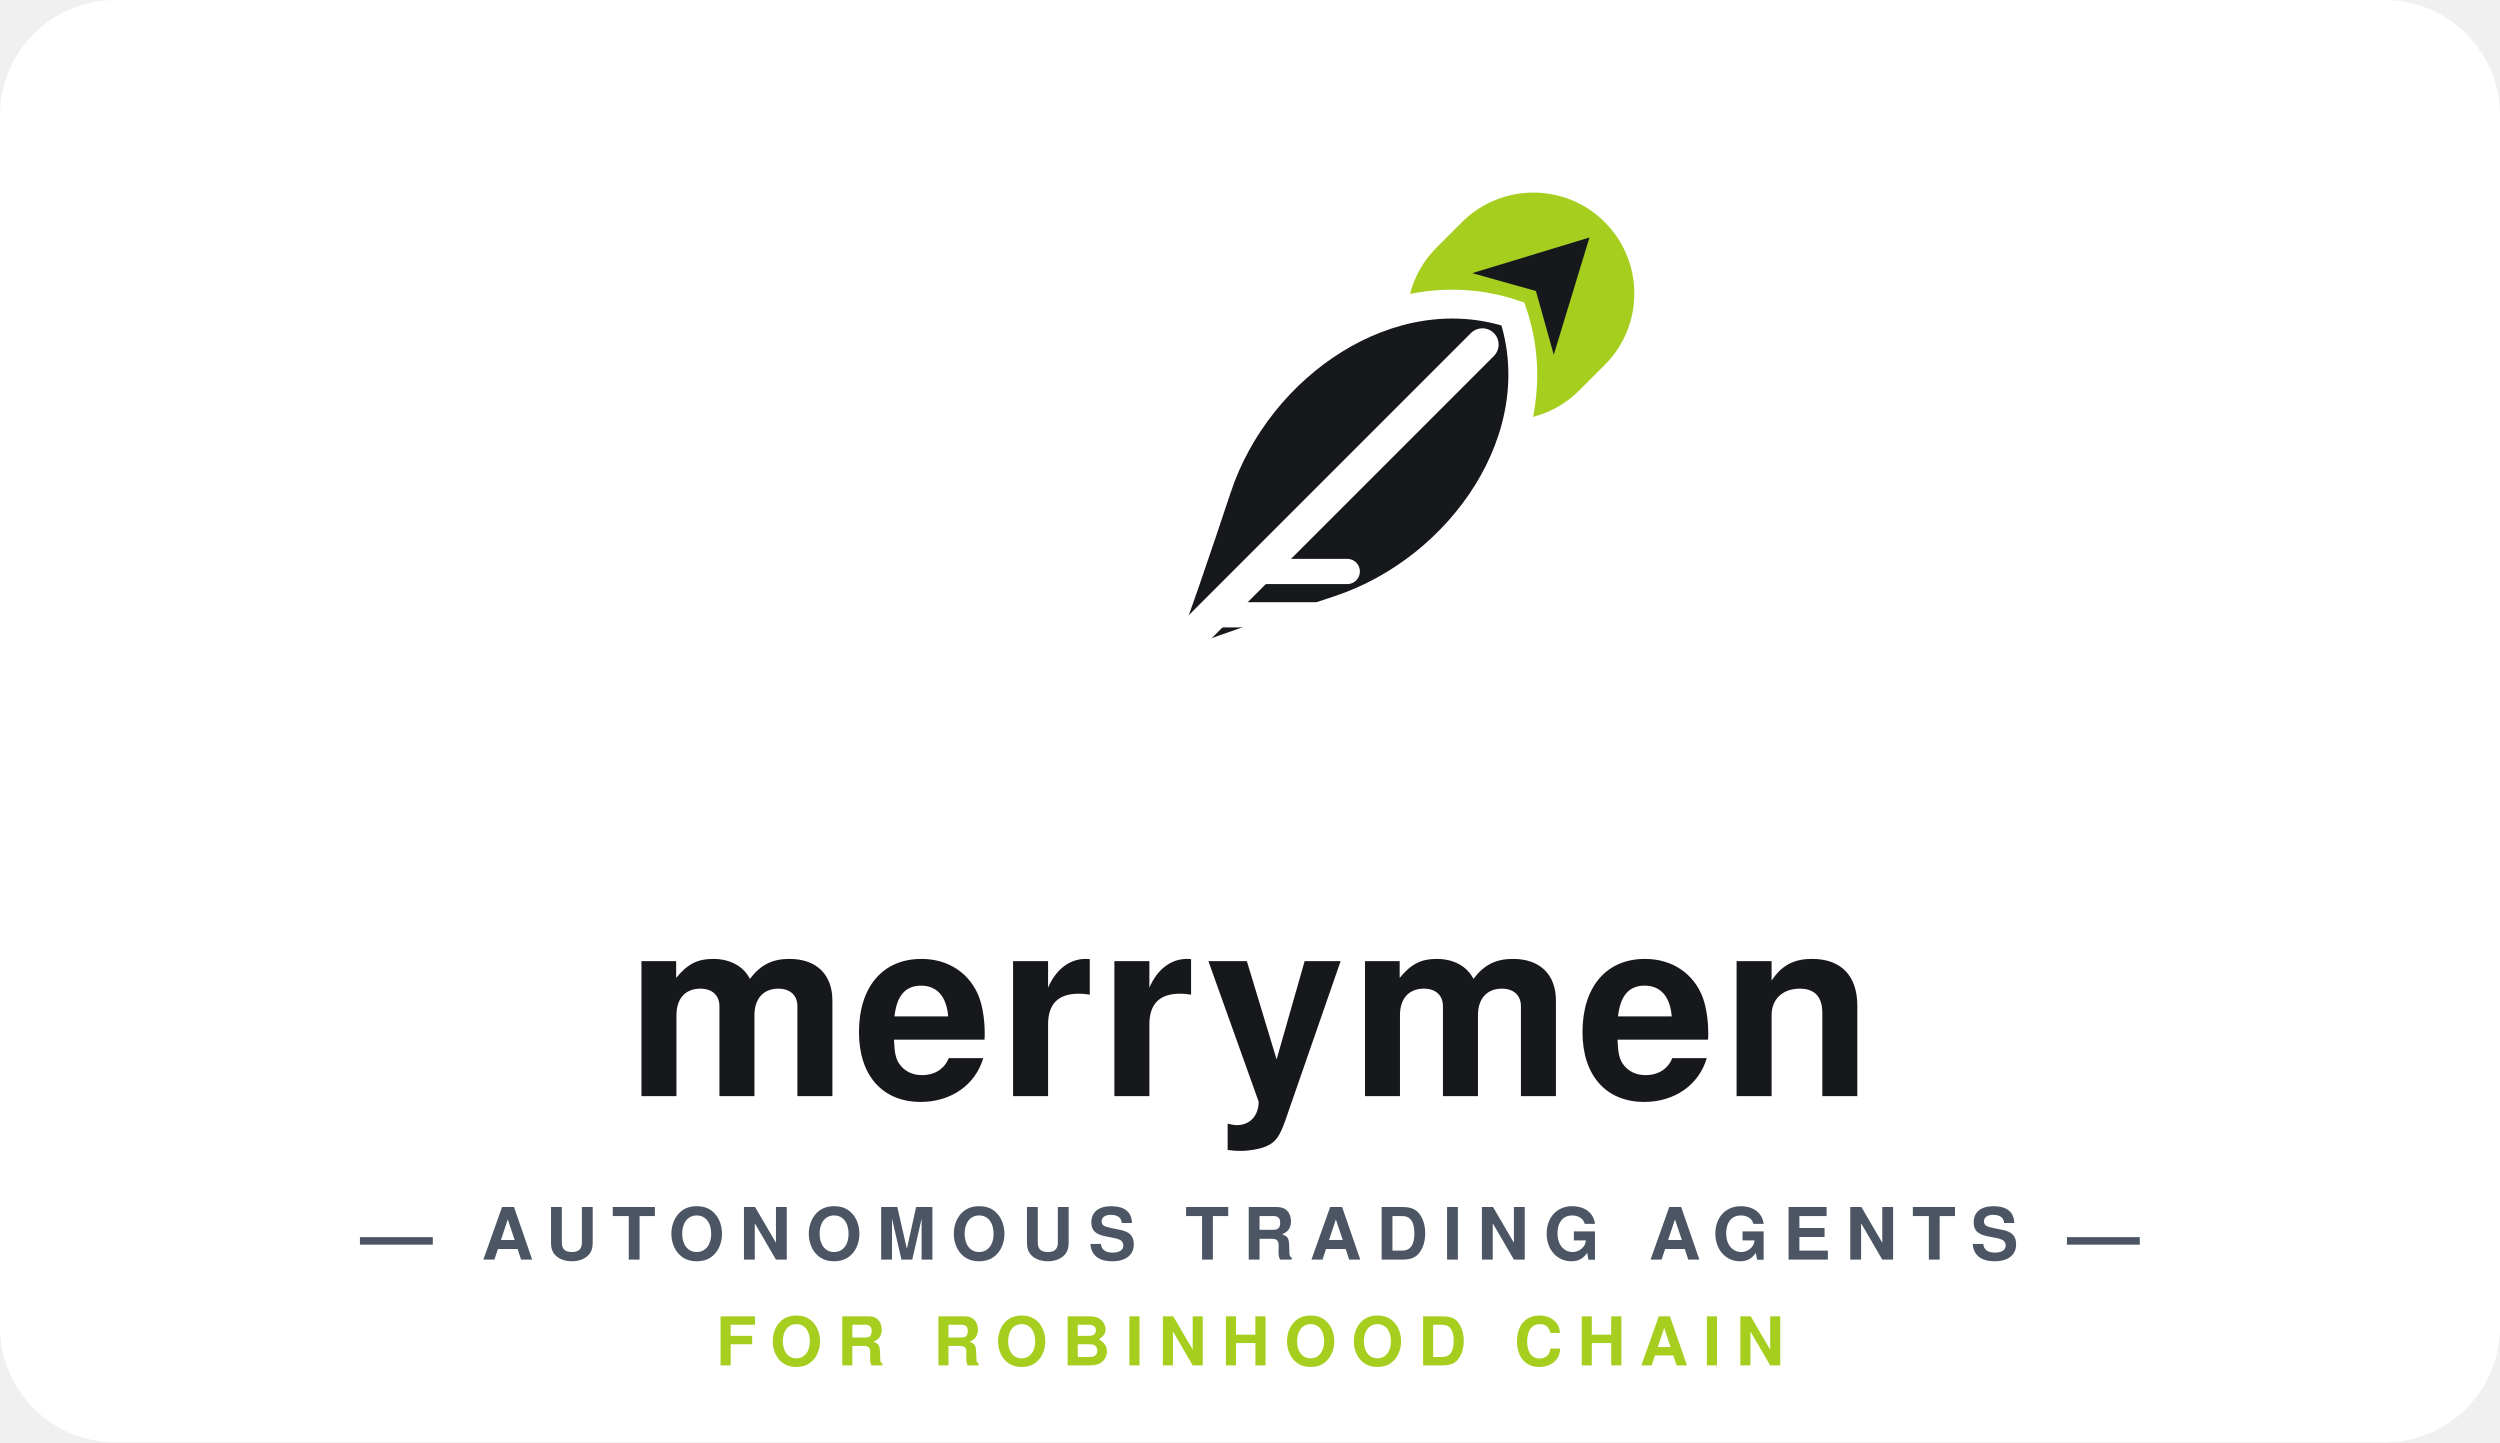
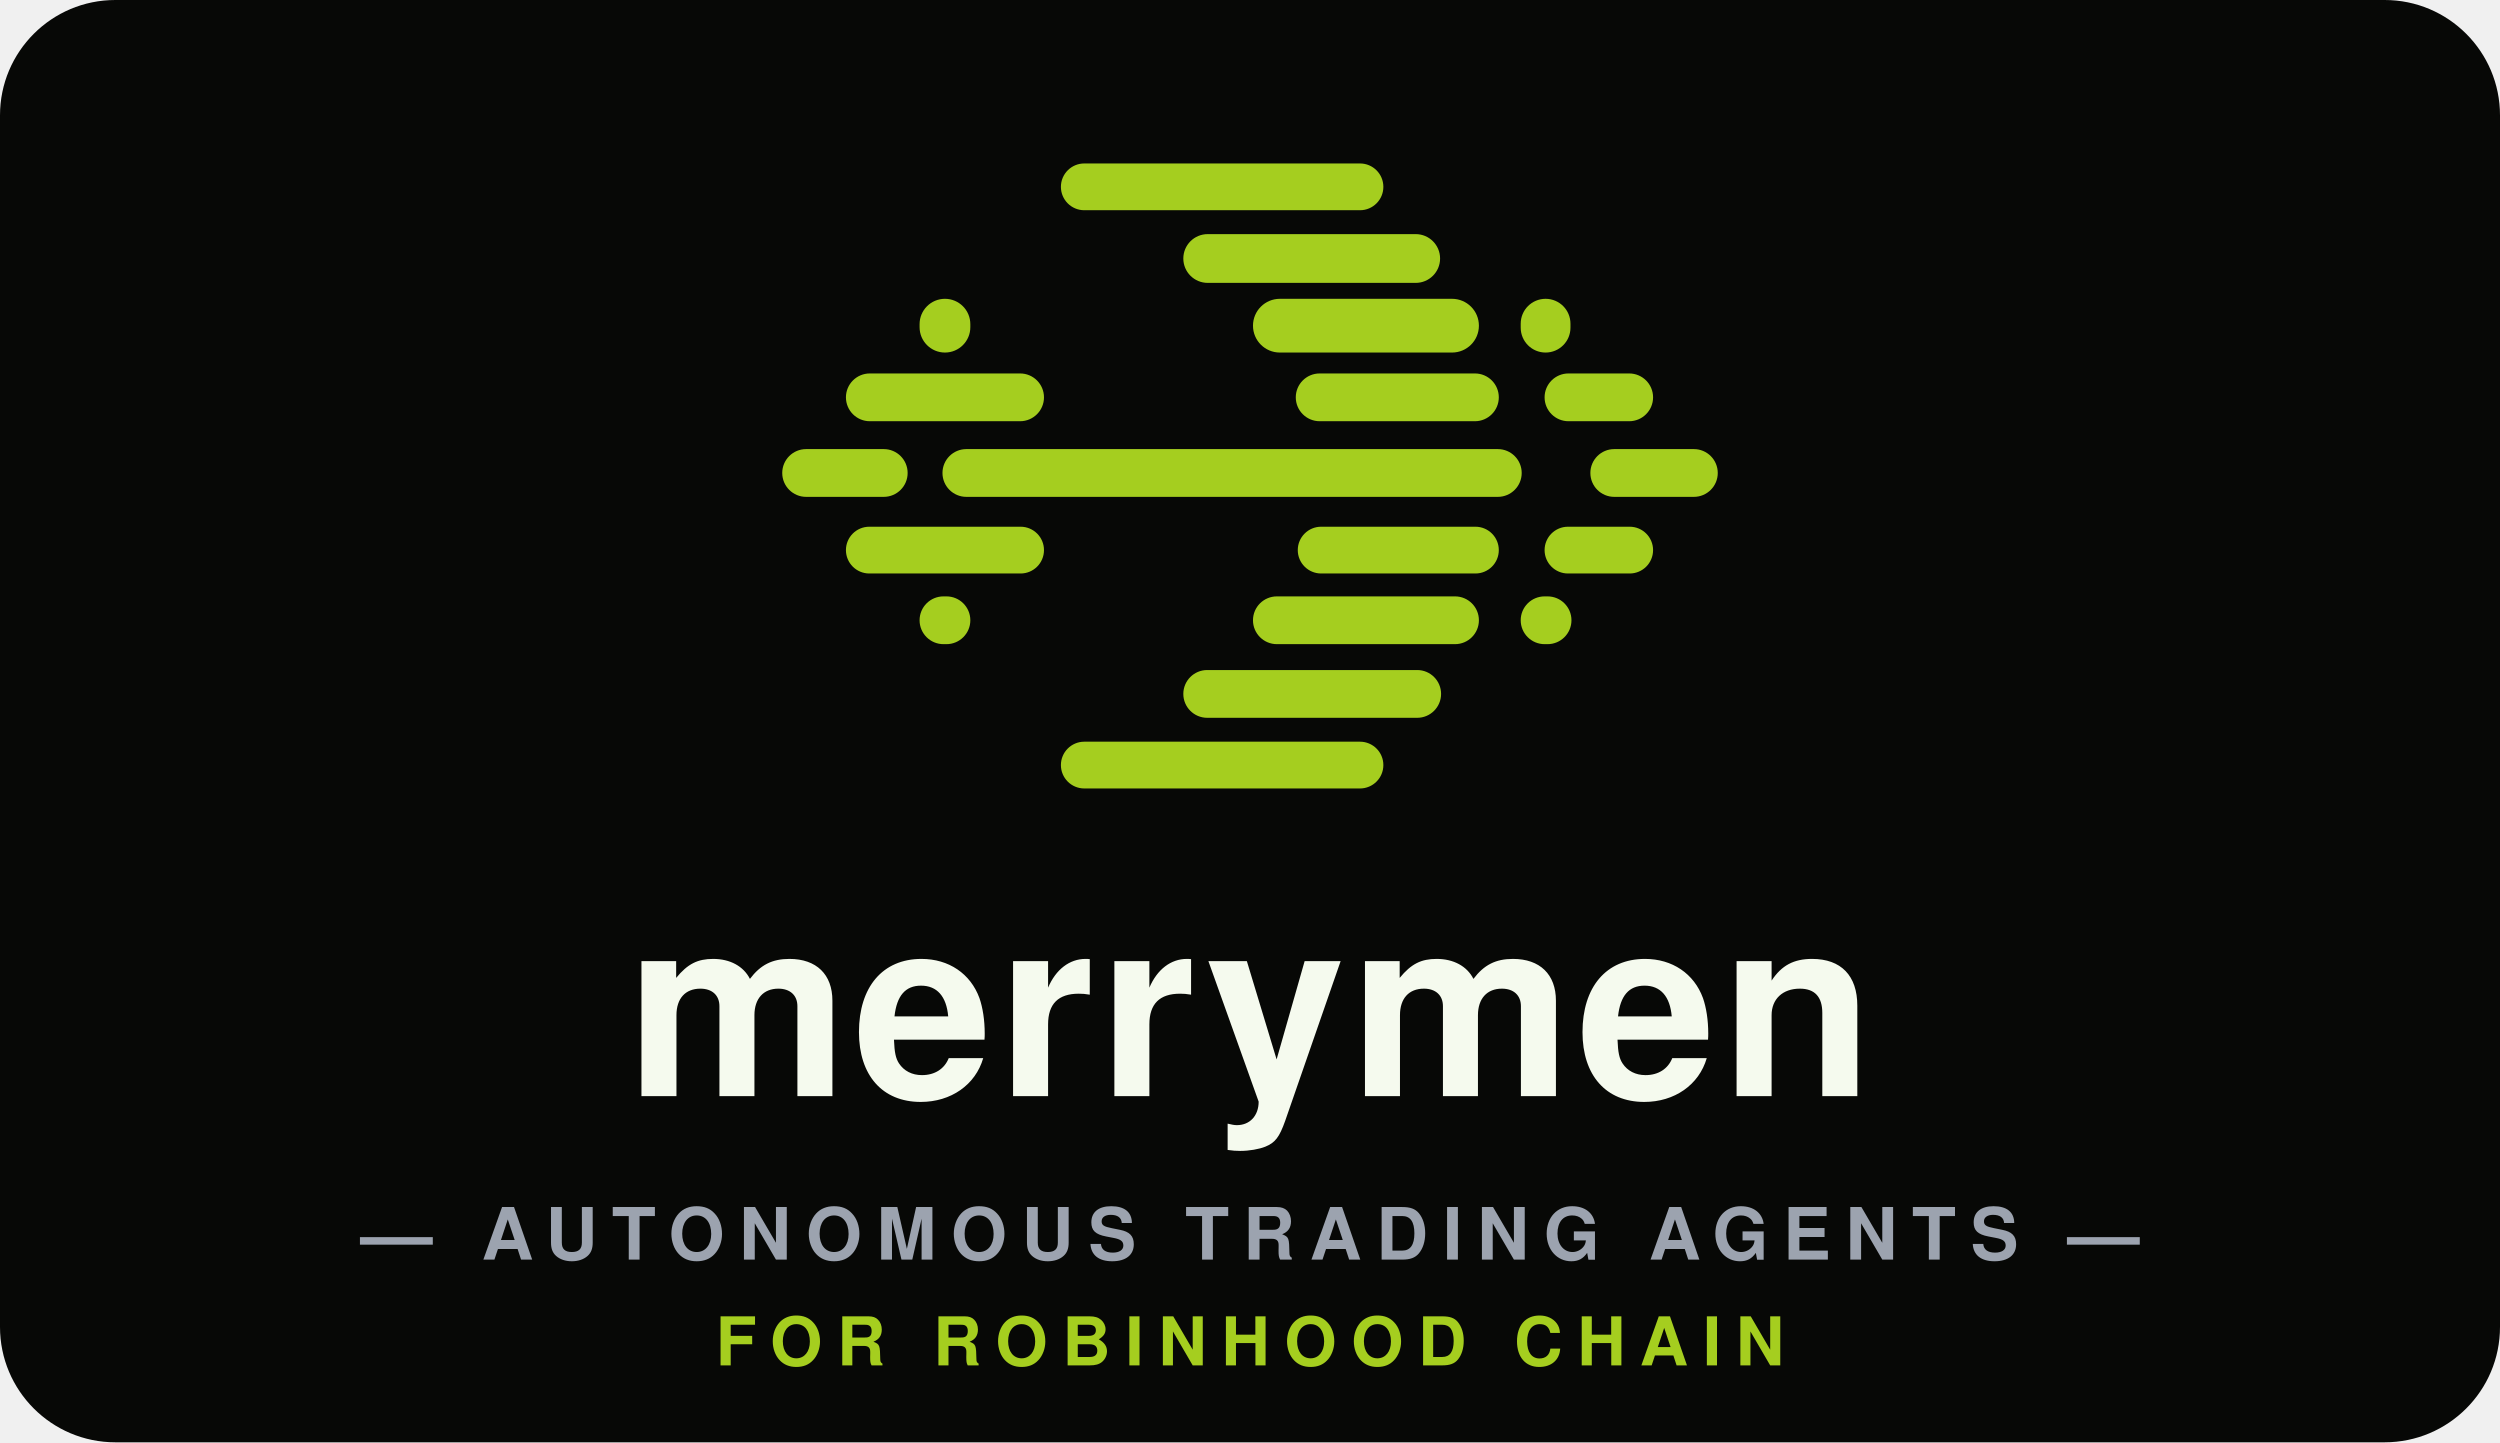
<svg xmlns="http://www.w3.org/2000/svg" width="520" height="300" viewBox="0 0 520 300" fill="none">
-   <rect width="520" height="300" rx="24" fill="#ffffff" />
-   <g transform="translate(210,20) scale(1.5)">
-     <g transform="rotate(45 50 50)">
-       <rect x="36" y="4" width="28" height="33" rx="14" fill="#a5ce1f" />
-       <path d="M50 22 C66 30 70 52 62 68 C58 76 54 84 50 93 C46 84 42 76 38 68 C30 52 34 30 50 22 Z" fill="#16181c" stroke="#ffffff" stroke-width="4" />
-       <path d="M50 89 L50 28" stroke="#ffffff" stroke-width="4.5" stroke-linecap="round" />
-       <path d="M50 7 L58 22 L50 17.5 L42 22 Z" fill="#16181c" />
-       <path d="M50 81 L60 71" stroke="#ffffff" stroke-width="3.5" stroke-linecap="round" />
-       <path d="M50 72.5 L59 63.5" stroke="#ffffff" stroke-width="3.5" stroke-linecap="round" />
-     </g>
+   <rect width="520" height="300" rx="24" fill="#070806" />
+   <g transform="translate(260 99) scale(0.20701) translate(-470 -315)" fill="#a5ce1f">
+     <rect x="280" y="1" width="324" height="47" rx="23.5" />
+     <rect x="403" y="72" width="258" height="49" rx="24.5" />
+     <rect x="138" y="137" width="51" height="54" rx="25.5" />
+     <rect x="473" y="137" width="227" height="54" rx="27" />
+     <rect x="742" y="137" width="50" height="54" rx="25" />
+     <rect x="64" y="212" width="199" height="48" rx="24" />
+     <rect x="516" y="212" width="204" height="48" rx="24" />
+     <rect x="766" y="212" width="109" height="48" rx="24" />
+     <rect x="0" y="288" width="126" height="48" rx="24" />
+     <rect x="161" y="288" width="582" height="48" rx="24" />
+     <rect x="812" y="288" width="128" height="48" rx="24" />
+     <rect x="64" y="366" width="199" height="47" rx="23.5" />
+     <rect x="518" y="366" width="202" height="47" rx="23.5" />
+     <rect x="766" y="366" width="109" height="47" rx="23.5" />
+     <rect x="138" y="436" width="51" height="48" rx="24" />
+     <rect x="473" y="436" width="227" height="48" rx="24" />
+     <rect x="742" y="436" width="51" height="48" rx="24" />
+     <rect x="403" y="510" width="259" height="48" rx="24" />
+     <rect x="280" y="582" width="324" height="47" rx="23.5" />
  </g>
-   <text x="260" y="228" text-anchor="middle" font-family="Segoe UI, Helvetica, Arial, sans-serif" font-size="52" font-weight="700" letter-spacing="1" fill="#16181c">merrymen</text>
-   <text x="260" y="262" text-anchor="middle" font-family="Segoe UI, Helvetica, Arial, sans-serif" font-size="15" font-weight="600" letter-spacing="3" fill="#4b5563">— AUTONOMOUS TRADING AGENTS —</text>
+   <text x="260" y="228" text-anchor="middle" font-family="Segoe UI, Helvetica, Arial, sans-serif" font-size="52" font-weight="700" letter-spacing="1" fill="#f5faee">merrymen</text>
+   <text x="260" y="262" text-anchor="middle" font-family="Segoe UI, Helvetica, Arial, sans-serif" font-size="15" font-weight="600" letter-spacing="3" fill="#9ca3af">— AUTONOMOUS TRADING AGENTS —</text>
  <text x="260" y="284" text-anchor="middle" font-family="Segoe UI, Helvetica, Arial, sans-serif" font-size="14" font-weight="600" letter-spacing="3" fill="#a5ce1f">FOR ROBINHOOD CHAIN</text>
</svg>
